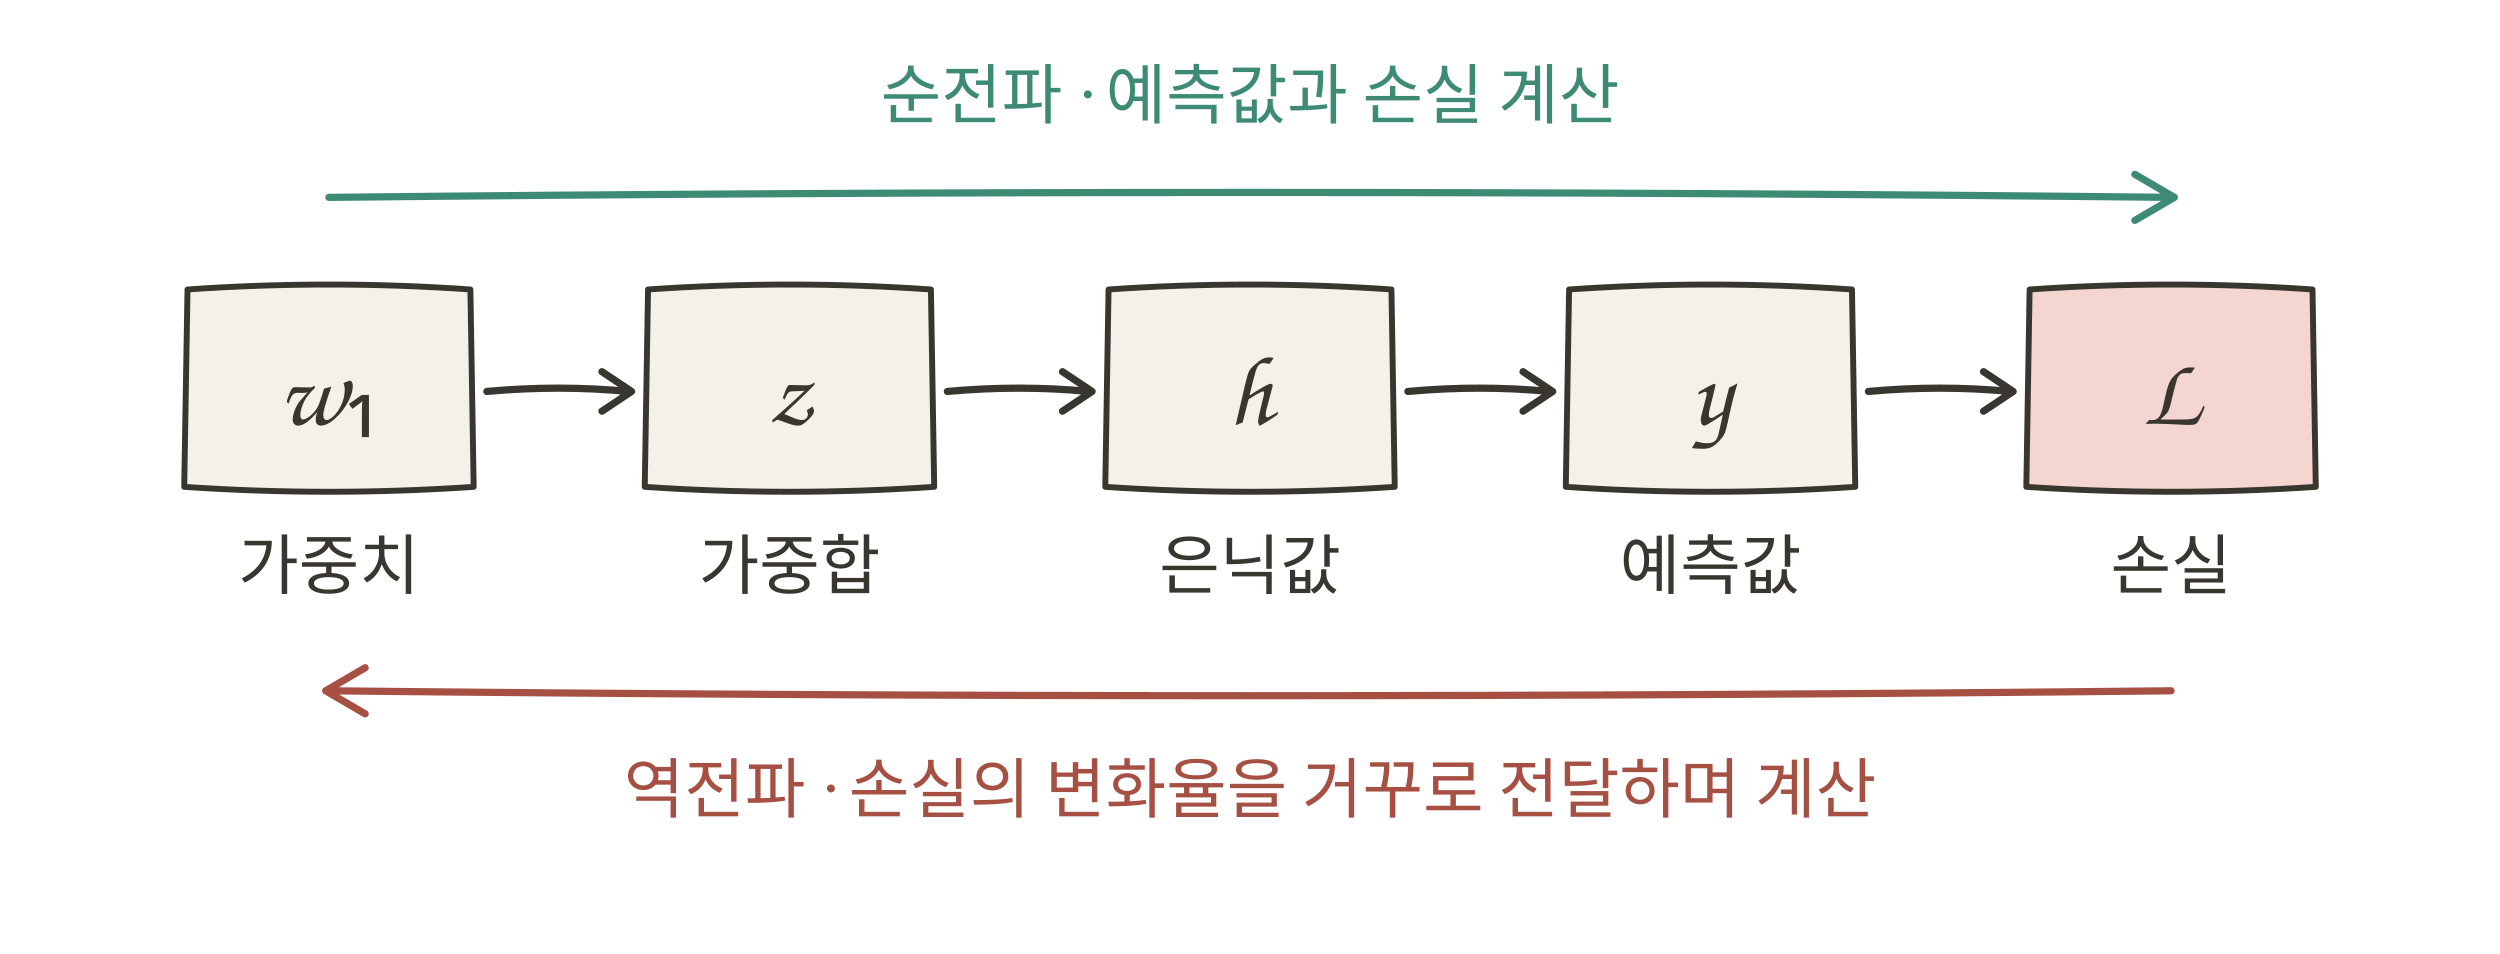
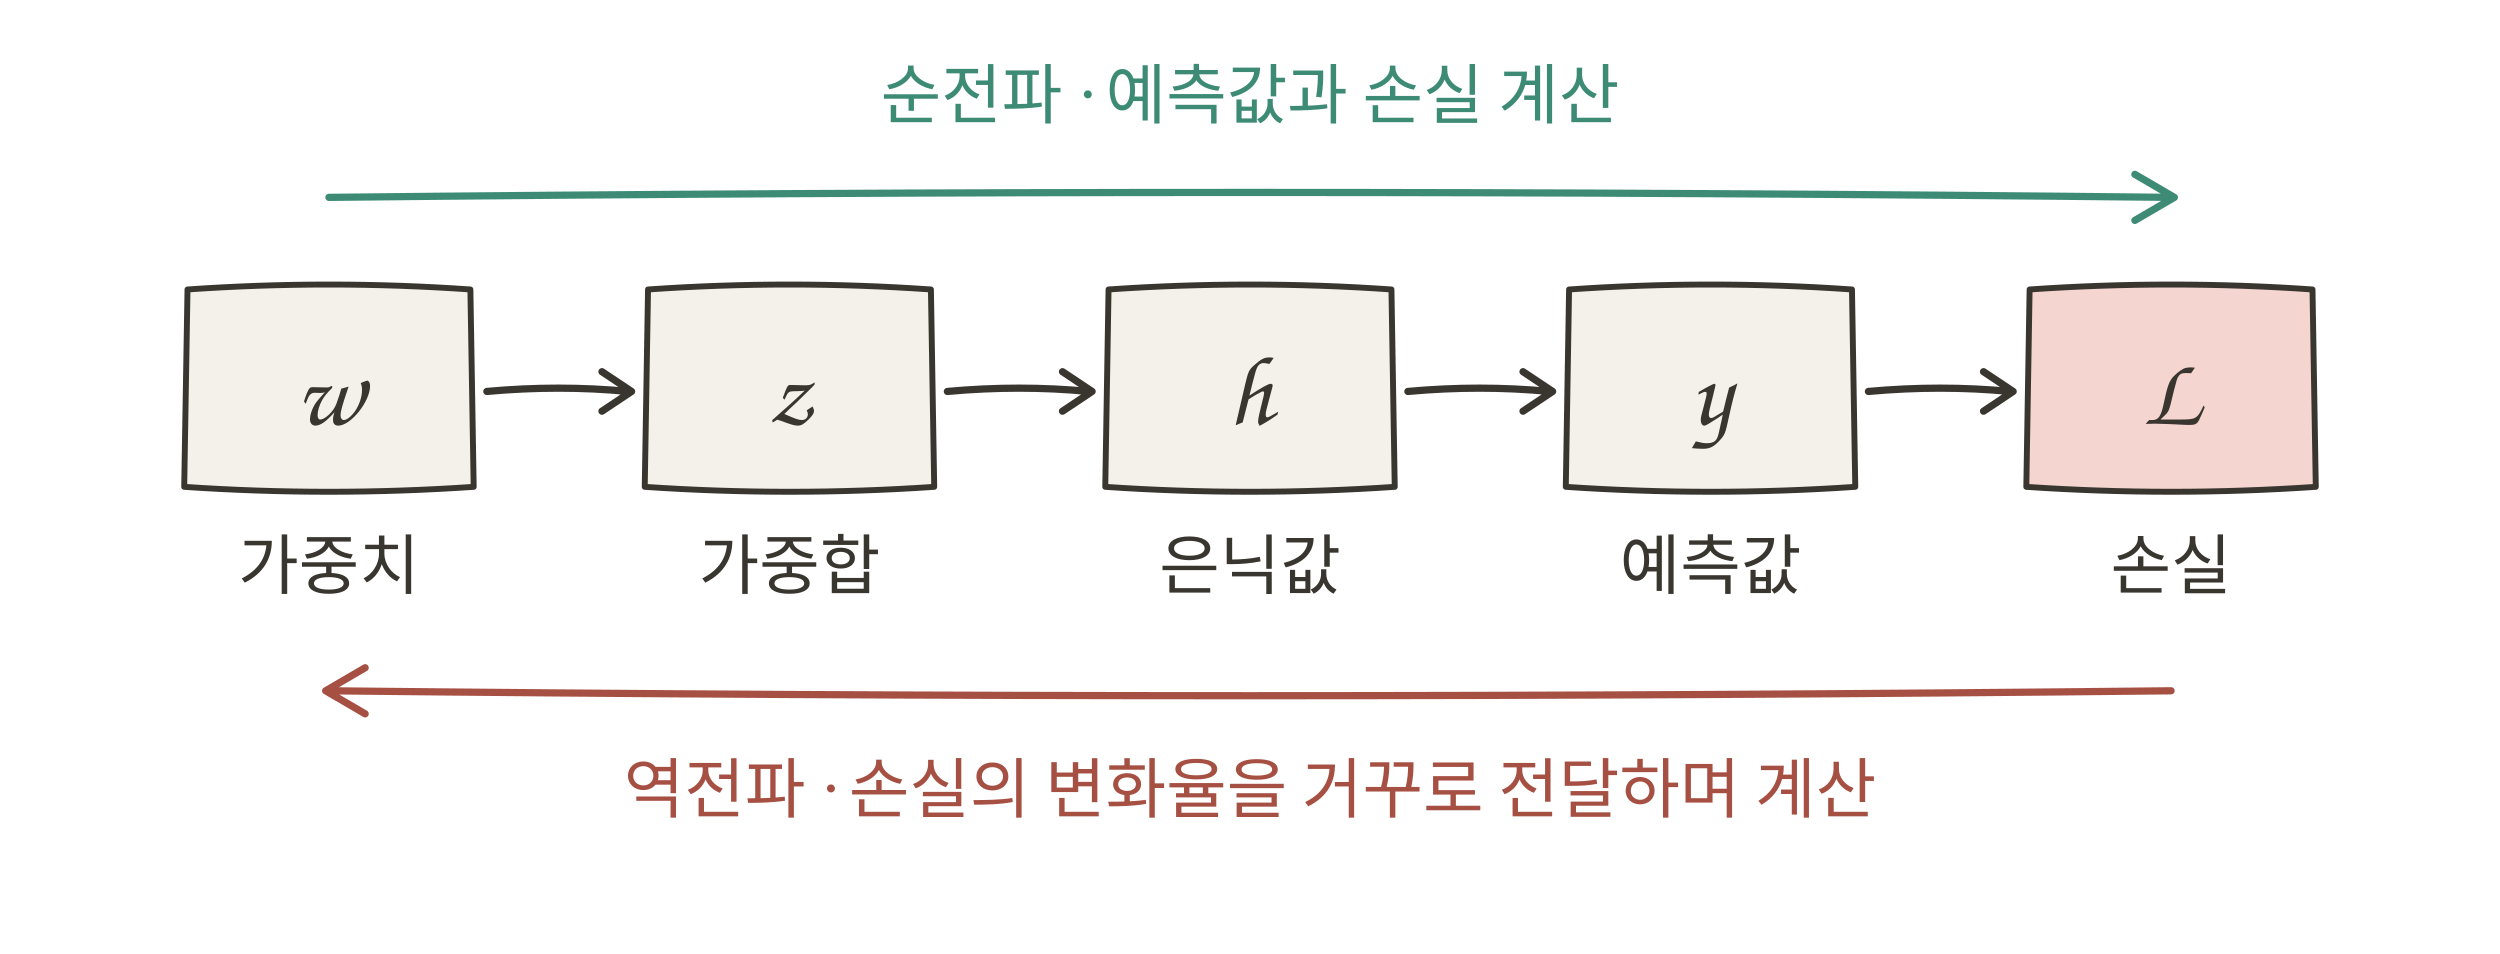
<svg xmlns="http://www.w3.org/2000/svg" width="760" height="290" viewBox="0 0 760 290" role="img" aria-labelledby="title desc">
  <style>text{fill:#393630;text-anchor:middle;font-family:'Chalkboard SE','Segoe Print','Apple SD Gothic Neo','Noto Sans KR','Malgun Gothic',cursive;font-size:20px}.math{font-size:30px}.ink{fill:none;stroke:#393630;stroke-width:2.2;stroke-linecap:round;stroke-linejoin:round}.forward{stroke:#3d8b75}.back{stroke:#a65043}</style>
  <text x="380" y="36" style="fill:#3d8b75">순전파 · 예측값과 손실 계산</text>
  <path class="ink forward" d="M100 60 Q380 57 660 60 M649 53 L661 60 L649 67" />
  <path d="M57 88 Q100 85 143 88 L144 148 Q100 151 56 148 Z" fill="#f4f1eb" stroke="#393630" stroke-width="1.8" stroke-linejoin="round" />
-   <text class="math" x="100" y="129">w₁</text>
+   <text class="math" x="100" y="129">w</text>
  <text x="100" y="179">가중치</text>
  <path d="M197 88 Q240 85 283 88 L284 148 Q240 151 196 148 Z" fill="#f4f1eb" stroke="#393630" stroke-width="1.8" stroke-linejoin="round" />
  <text class="math" x="240" y="129">z</text>
  <text x="240" y="179">가중합</text>
  <path d="M337 88 Q380 85 423 88 L424 148 Q380 151 336 148 Z" fill="#f4f1eb" stroke="#393630" stroke-width="1.8" stroke-linejoin="round" />
  <text class="math" x="380" y="129">h</text>
  <text x="380" y="179">은닉값</text>
  <path d="M477 88 Q520 85 563 88 L564 148 Q520 151 476 148 Z" fill="#f4f1eb" stroke="#393630" stroke-width="1.8" stroke-linejoin="round" />
  <text class="math" x="520" y="129">y</text>
  <text x="520" y="179">예측값</text>
  <path d="M617 88 Q660 85 703 88 L704 148 Q660 151 616 148 Z" fill="#f5d5cf" stroke="#393630" stroke-width="1.8" stroke-linejoin="round" />
  <text class="math" x="660" y="129">L</text>
  <text x="660" y="179">손실</text>
  <path class="ink" d="M148 119 Q170 117 191 119 M183 113 L192 119 L183 125" />
  <path class="ink" d="M288 119 Q310 117 331 119 M323 113 L332 119 L323 125" />
  <path class="ink" d="M428 119 Q450 117 471 119 M463 113 L472 119 L463 125" />
  <path class="ink" d="M568 119 Q590 117 611 119 M603 113 L612 119 L603 125" />
  <path class="ink back" d="M660 210 Q380 213 100 210 M111 203 L99 210 L111 217" />
  <text x="380" y="247" style="fill:#a65043">역전파 · 손실의 변화율을 거꾸로 전달하며 계산</text>
</svg>
